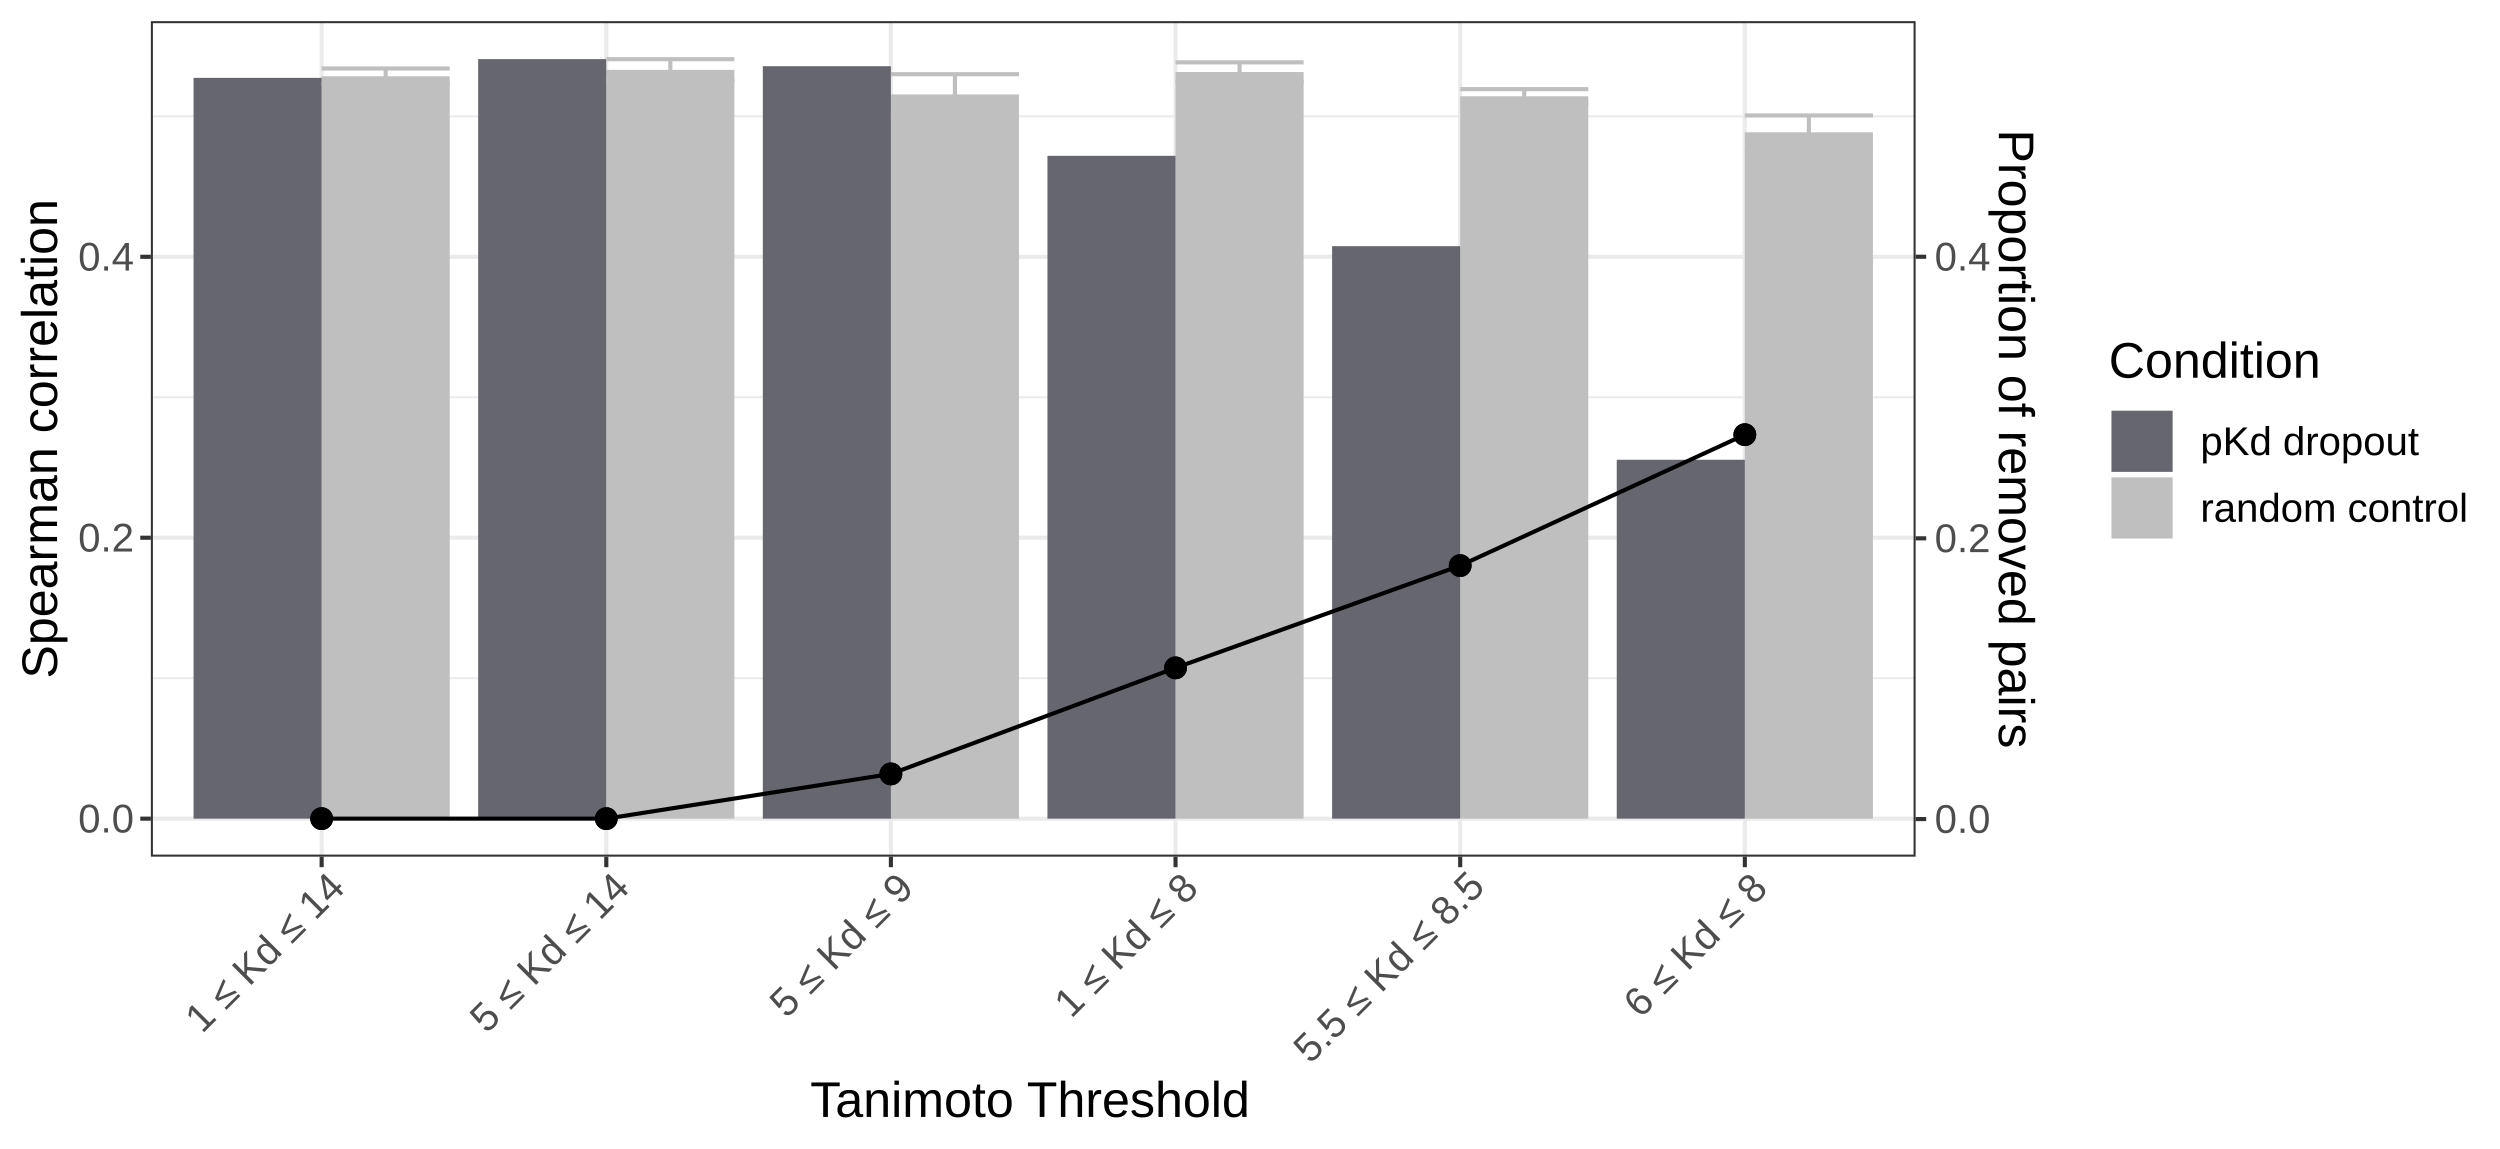
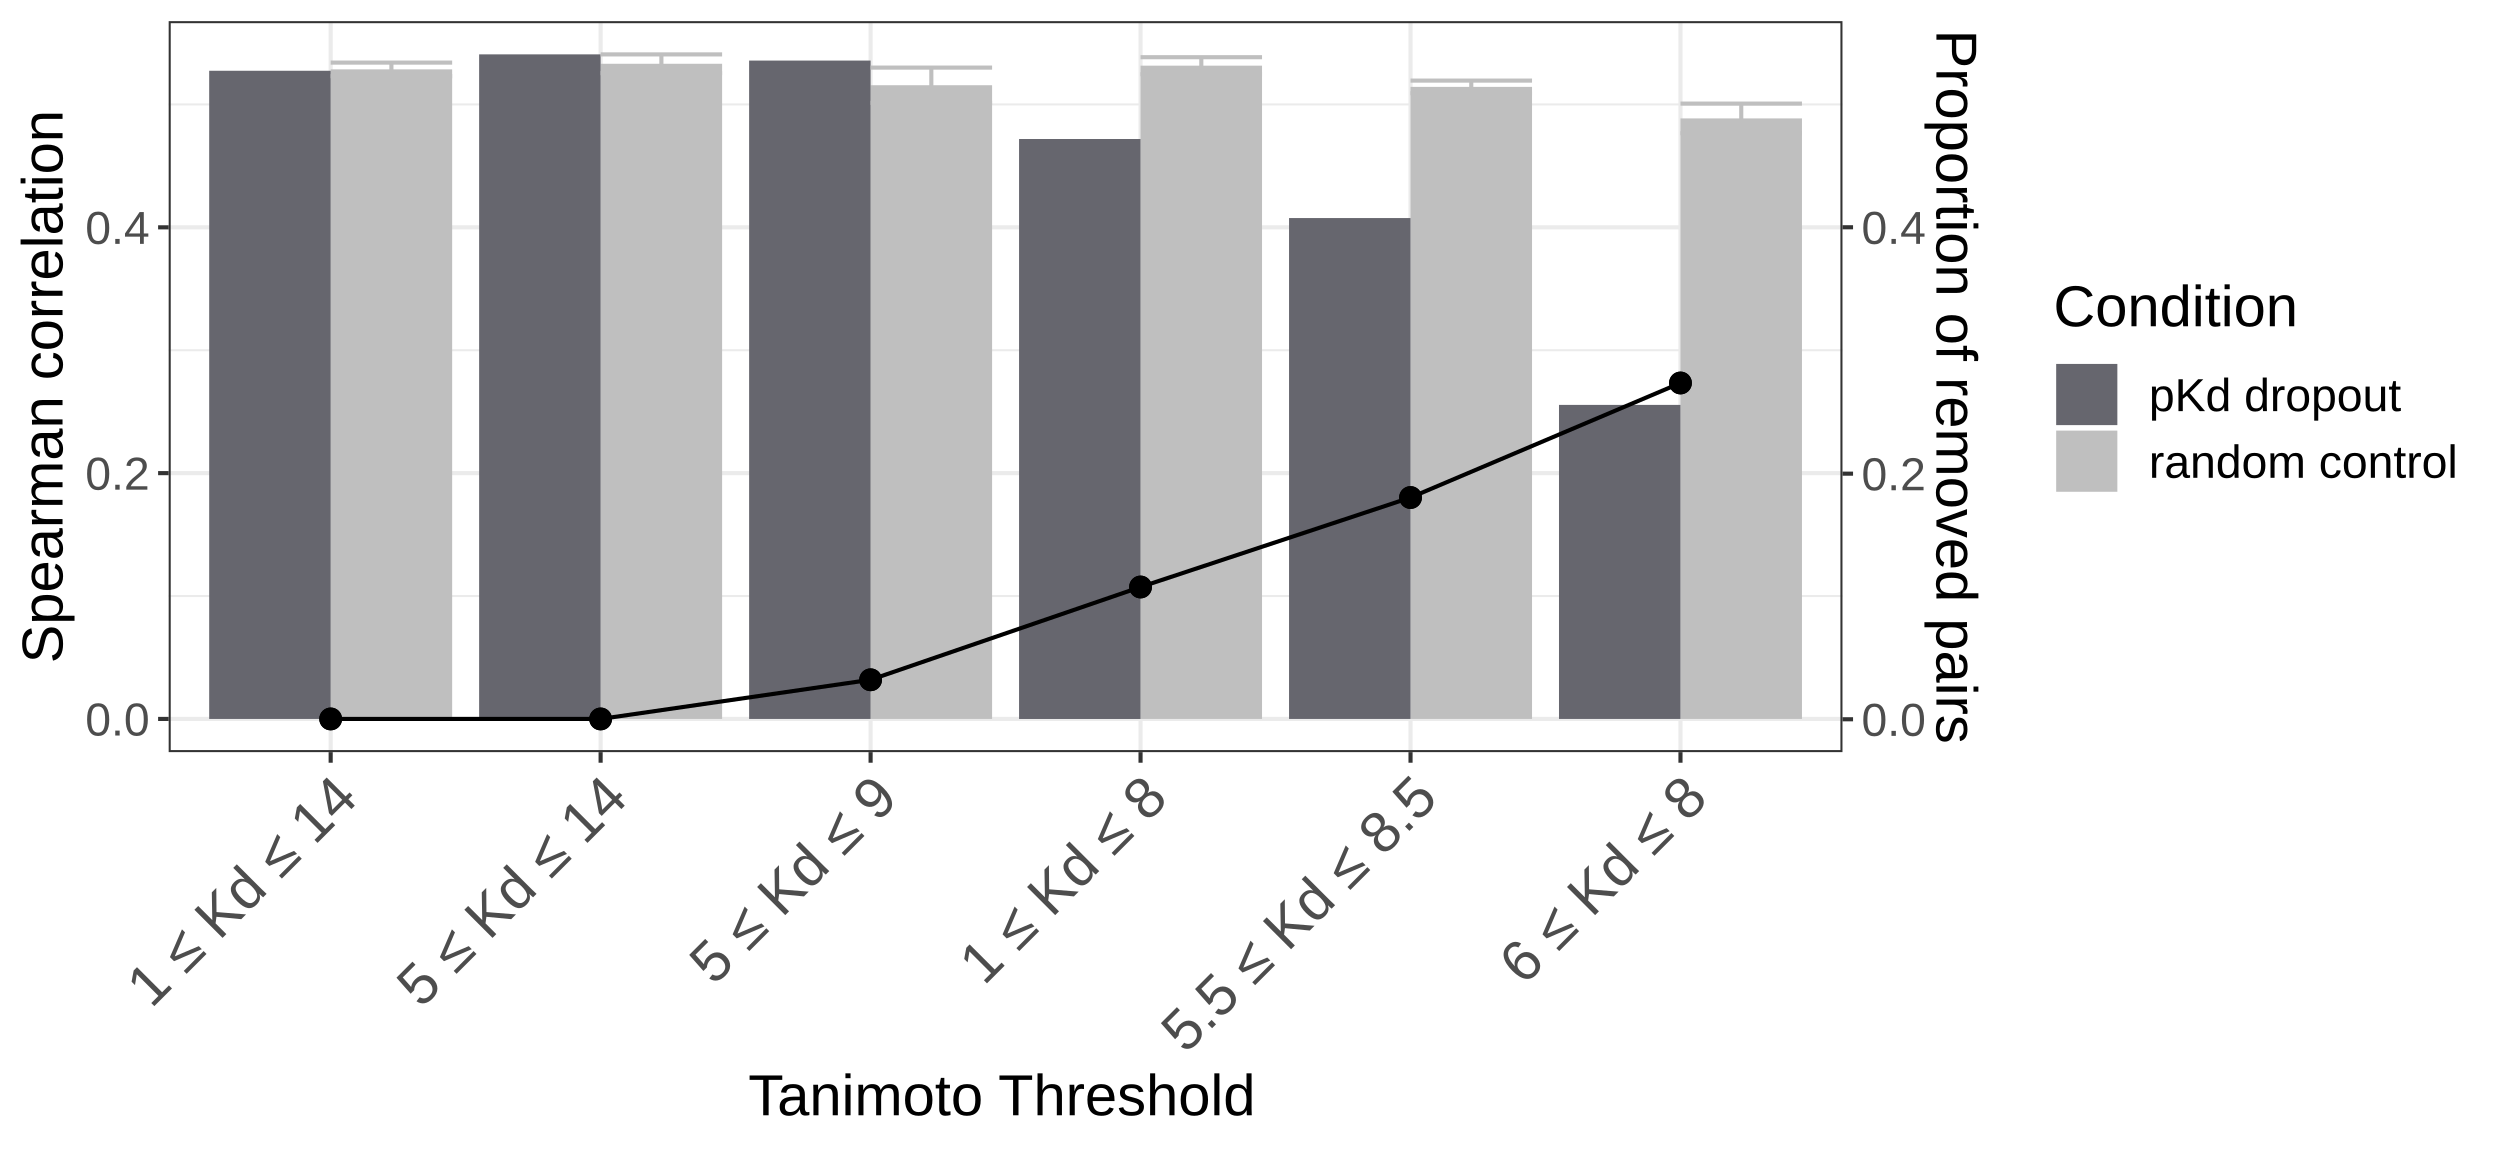
<svg xmlns="http://www.w3.org/2000/svg" viewBox="0 0 648.00 297.72">
  <defs>
    <style type="text/css">
    line, polyline, polygon, path, rect, circle {
      fill: none;
      stroke: #000000;
      stroke-linecap: round;
      stroke-linejoin: round;
      stroke-miterlimit: 10.00;
    }
  </style>
  </defs>
  <rect width="100%" height="100%" style="stroke: none; fill: #FFFFFF;" />
  <rect x="0.00" y="0.00" width="648.00" height="297.72" style="stroke-width: 1.07; stroke: #FFFFFF; fill: #FFFFFF;" />
  <defs>
-     <clipPath id="cpMzkuMTB8NDk2LjUzfDIyMi4wNHw1LjQ4">
-       <rect x="39.10" y="5.48" width="457.43" height="216.56" />
+     <clipPath id="cpNDMuNzJ8NDc3LjU3fDE5NC45Nnw1LjQ4">
+       <rect x="43.72" y="5.48" width="433.85" height="189.48" />
    </clipPath>
  </defs>
-   <rect x="39.10" y="5.48" width="457.43" height="216.56" style="stroke-width: 1.07; stroke: none; fill: #FFFFFF;" clip-path="url(#cpMzkuMTB8NDk2LjUzfDIyMi4wNHw1LjQ4)" />
-   <polyline points="39.10,175.79 496.53,175.79 " style="stroke-width: 0.53; stroke: #EBEBEB; stroke-linecap: butt;" clip-path="url(#cpMzkuMTB8NDk2LjUzfDIyMi4wNHw1LjQ4)" />
-   <polyline points="39.10,102.97 496.53,102.97 " style="stroke-width: 0.53; stroke: #EBEBEB; stroke-linecap: butt;" clip-path="url(#cpMzkuMTB8NDk2LjUzfDIyMi4wNHw1LjQ4)" />
-   <polyline points="39.10,30.15 496.53,30.15 " style="stroke-width: 0.53; stroke: #EBEBEB; stroke-linecap: butt;" clip-path="url(#cpMzkuMTB8NDk2LjUzfDIyMi4wNHw1LjQ4)" />
-   <polyline points="39.10,212.20 496.53,212.20 " style="stroke-width: 1.07; stroke: #EBEBEB; stroke-linecap: butt;" clip-path="url(#cpMzkuMTB8NDk2LjUzfDIyMi4wNHw1LjQ4)" />
-   <polyline points="39.10,139.38 496.53,139.38 " style="stroke-width: 1.07; stroke: #EBEBEB; stroke-linecap: butt;" clip-path="url(#cpMzkuMTB8NDk2LjUzfDIyMi4wNHw1LjQ4)" />
-   <polyline points="39.10,66.56 496.53,66.56 " style="stroke-width: 1.07; stroke: #EBEBEB; stroke-linecap: butt;" clip-path="url(#cpMzkuMTB8NDk2LjUzfDIyMi4wNHw1LjQ4)" />
-   <polyline points="83.37,222.04 83.37,5.48 " style="stroke-width: 1.07; stroke: #EBEBEB; stroke-linecap: butt;" clip-path="url(#cpMzkuMTB8NDk2LjUzfDIyMi4wNHw1LjQ4)" />
-   <polyline points="157.15,222.04 157.15,5.48 " style="stroke-width: 1.07; stroke: #EBEBEB; stroke-linecap: butt;" clip-path="url(#cpMzkuMTB8NDk2LjUzfDIyMi4wNHw1LjQ4)" />
-   <polyline points="230.92,222.04 230.92,5.48 " style="stroke-width: 1.07; stroke: #EBEBEB; stroke-linecap: butt;" clip-path="url(#cpMzkuMTB8NDk2LjUzfDIyMi4wNHw1LjQ4)" />
-   <polyline points="304.70,222.04 304.70,5.48 " style="stroke-width: 1.07; stroke: #EBEBEB; stroke-linecap: butt;" clip-path="url(#cpMzkuMTB8NDk2LjUzfDIyMi4wNHw1LjQ4)" />
-   <polyline points="378.48,222.04 378.48,5.48 " style="stroke-width: 1.07; stroke: #EBEBEB; stroke-linecap: butt;" clip-path="url(#cpMzkuMTB8NDk2LjUzfDIyMi4wNHw1LjQ4)" />
-   <polyline points="452.26,222.04 452.26,5.48 " style="stroke-width: 1.07; stroke: #EBEBEB; stroke-linecap: butt;" clip-path="url(#cpMzkuMTB8NDk2LjUzfDIyMi4wNHw1LjQ4)" />
-   <rect x="83.37" y="19.77" width="33.20" height="192.43" style="stroke-width: 1.07; stroke: none; stroke-linecap: square; stroke-linejoin: miter; fill: #BFBFBF;" clip-path="url(#cpMzkuMTB8NDk2LjUzfDIyMi4wNHw1LjQ4)" />
-   <rect x="50.17" y="20.18" width="33.20" height="192.02" style="stroke-width: 1.07; stroke: none; stroke-linecap: square; stroke-linejoin: miter; fill: #66666E;" clip-path="url(#cpMzkuMTB8NDk2LjUzfDIyMi4wNHw1LjQ4)" />
-   <rect x="157.15" y="18.11" width="33.20" height="194.09" style="stroke-width: 1.07; stroke: none; stroke-linecap: square; stroke-linejoin: miter; fill: #BFBFBF;" clip-path="url(#cpMzkuMTB8NDk2LjUzfDIyMi4wNHw1LjQ4)" />
-   <rect x="123.94" y="15.32" width="33.20" height="196.88" style="stroke-width: 1.07; stroke: none; stroke-linecap: square; stroke-linejoin: miter; fill: #66666E;" clip-path="url(#cpMzkuMTB8NDk2LjUzfDIyMi4wNHw1LjQ4)" />
-   <rect x="230.92" y="24.47" width="33.20" height="187.73" style="stroke-width: 1.07; stroke: none; stroke-linecap: square; stroke-linejoin: miter; fill: #BFBFBF;" clip-path="url(#cpMzkuMTB8NDk2LjUzfDIyMi4wNHw1LjQ4)" />
-   <rect x="197.72" y="17.16" width="33.20" height="195.04" style="stroke-width: 1.07; stroke: none; stroke-linecap: square; stroke-linejoin: miter; fill: #66666E;" clip-path="url(#cpMzkuMTB8NDk2LjUzfDIyMi4wNHw1LjQ4)" />
-   <rect x="304.70" y="18.67" width="33.20" height="193.52" style="stroke-width: 1.07; stroke: none; stroke-linecap: square; stroke-linejoin: miter; fill: #BFBFBF;" clip-path="url(#cpMzkuMTB8NDk2LjUzfDIyMi4wNHw1LjQ4)" />
-   <rect x="271.50" y="40.39" width="33.20" height="171.81" style="stroke-width: 1.07; stroke: none; stroke-linecap: square; stroke-linejoin: miter; fill: #66666E;" clip-path="url(#cpMzkuMTB8NDk2LjUzfDIyMi4wNHw1LjQ4)" />
-   <rect x="378.48" y="24.95" width="33.20" height="187.24" style="stroke-width: 1.07; stroke: none; stroke-linecap: square; stroke-linejoin: miter; fill: #BFBFBF;" clip-path="url(#cpMzkuMTB8NDk2LjUzfDIyMi4wNHw1LjQ4)" />
-   <rect x="345.28" y="63.81" width="33.20" height="148.39" style="stroke-width: 1.07; stroke: none; stroke-linecap: square; stroke-linejoin: miter; fill: #66666E;" clip-path="url(#cpMzkuMTB8NDk2LjUzfDIyMi4wNHw1LjQ4)" />
-   <rect x="452.26" y="34.29" width="33.20" height="177.90" style="stroke-width: 1.07; stroke: none; stroke-linecap: square; stroke-linejoin: miter; fill: #BFBFBF;" clip-path="url(#cpMzkuMTB8NDk2LjUzfDIyMi4wNHw1LjQ4)" />
-   <rect x="419.06" y="119.17" width="33.20" height="93.03" style="stroke-width: 1.07; stroke: none; stroke-linecap: square; stroke-linejoin: miter; fill: #66666E;" clip-path="url(#cpMzkuMTB8NDk2LjUzfDIyMi4wNHw1LjQ4)" />
-   <polyline points="83.37,17.75 116.57,17.75 " style="stroke-width: 1.07; stroke: #BFBFBF; stroke-linecap: butt;" clip-path="url(#cpMzkuMTB8NDk2LjUzfDIyMi4wNHw1LjQ4)" />
-   <polyline points="99.97,17.75 99.97,21.79 " style="stroke-width: 1.07; stroke: #BFBFBF; stroke-linecap: butt;" clip-path="url(#cpMzkuMTB8NDk2LjUzfDIyMi4wNHw1LjQ4)" />
-   <polyline points="83.37,21.79 116.57,21.79 " style="stroke-width: 1.07; stroke: #BFBFBF; stroke-linecap: butt;" clip-path="url(#cpMzkuMTB8NDk2LjUzfDIyMi4wNHw1LjQ4)" />
-   <polyline points="157.15,15.34 190.35,15.34 " style="stroke-width: 1.07; stroke: #BFBFBF; stroke-linecap: butt;" clip-path="url(#cpMzkuMTB8NDk2LjUzfDIyMi4wNHw1LjQ4)" />
-   <polyline points="173.75,15.34 173.75,20.89 " style="stroke-width: 1.07; stroke: #BFBFBF; stroke-linecap: butt;" clip-path="url(#cpMzkuMTB8NDk2LjUzfDIyMi4wNHw1LjQ4)" />
-   <polyline points="157.15,20.89 190.35,20.89 " style="stroke-width: 1.07; stroke: #BFBFBF; stroke-linecap: butt;" clip-path="url(#cpMzkuMTB8NDk2LjUzfDIyMi4wNHw1LjQ4)" />
-   <polyline points="230.92,19.24 264.12,19.24 " style="stroke-width: 1.07; stroke: #BFBFBF; stroke-linecap: butt;" clip-path="url(#cpMzkuMTB8NDk2LjUzfDIyMi4wNHw1LjQ4)" />
-   <polyline points="247.52,19.24 247.52,29.69 " style="stroke-width: 1.07; stroke: #BFBFBF; stroke-linecap: butt;" clip-path="url(#cpMzkuMTB8NDk2LjUzfDIyMi4wNHw1LjQ4)" />
-   <polyline points="230.92,29.69 264.12,29.69 " style="stroke-width: 1.07; stroke: #BFBFBF; stroke-linecap: butt;" clip-path="url(#cpMzkuMTB8NDk2LjUzfDIyMi4wNHw1LjQ4)" />
-   <polyline points="304.70,16.16 337.90,16.16 " style="stroke-width: 1.07; stroke: #BFBFBF; stroke-linecap: butt;" clip-path="url(#cpMzkuMTB8NDk2LjUzfDIyMi4wNHw1LjQ4)" />
-   <polyline points="321.30,16.16 321.30,21.19 " style="stroke-width: 1.07; stroke: #BFBFBF; stroke-linecap: butt;" clip-path="url(#cpMzkuMTB8NDk2LjUzfDIyMi4wNHw1LjQ4)" />
-   <polyline points="304.70,21.19 337.90,21.19 " style="stroke-width: 1.07; stroke: #BFBFBF; stroke-linecap: butt;" clip-path="url(#cpMzkuMTB8NDk2LjUzfDIyMi4wNHw1LjQ4)" />
-   <polyline points="378.48,23.10 411.68,23.10 " style="stroke-width: 1.07; stroke: #BFBFBF; stroke-linecap: butt;" clip-path="url(#cpMzkuMTB8NDk2LjUzfDIyMi4wNHw1LjQ4)" />
-   <polyline points="395.08,23.10 395.08,26.81 " style="stroke-width: 1.07; stroke: #BFBFBF; stroke-linecap: butt;" clip-path="url(#cpMzkuMTB8NDk2LjUzfDIyMi4wNHw1LjQ4)" />
-   <polyline points="378.48,26.81 411.68,26.81 " style="stroke-width: 1.07; stroke: #BFBFBF; stroke-linecap: butt;" clip-path="url(#cpMzkuMTB8NDk2LjUzfDIyMi4wNHw1LjQ4)" />
-   <polyline points="452.26,29.92 485.46,29.92 " style="stroke-width: 1.07; stroke: #BFBFBF; stroke-linecap: butt;" clip-path="url(#cpMzkuMTB8NDk2LjUzfDIyMi4wNHw1LjQ4)" />
-   <polyline points="468.86,29.92 468.86,38.67 " style="stroke-width: 1.07; stroke: #BFBFBF; stroke-linecap: butt;" clip-path="url(#cpMzkuMTB8NDk2LjUzfDIyMi4wNHw1LjQ4)" />
-   <polyline points="452.26,38.67 485.46,38.67 " style="stroke-width: 1.07; stroke: #BFBFBF; stroke-linecap: butt;" clip-path="url(#cpMzkuMTB8NDk2LjUzfDIyMi4wNHw1LjQ4)" />
-   <polyline points="83.37,212.19 83.37,212.19 157.15,212.19 157.15,212.19 230.92,200.60 230.92,200.60 304.70,173.11 304.70,173.11 378.48,146.61 378.48,146.61 452.26,112.67 452.26,112.67 " style="stroke-width: 1.07; stroke-linecap: butt;" clip-path="url(#cpMzkuMTB8NDk2LjUzfDIyMi4wNHw1LjQ4)" />
-   <circle cx="83.37" cy="212.19" r="1.95pt" style="stroke-width: 0.71; fill: #000000;" clip-path="url(#cpMzkuMTB8NDk2LjUzfDIyMi4wNHw1LjQ4)" />
-   <circle cx="83.37" cy="212.19" r="1.95pt" style="stroke-width: 0.71; fill: #000000;" clip-path="url(#cpMzkuMTB8NDk2LjUzfDIyMi4wNHw1LjQ4)" />
-   <circle cx="304.70" cy="173.11" r="1.95pt" style="stroke-width: 0.71; fill: #000000;" clip-path="url(#cpMzkuMTB8NDk2LjUzfDIyMi4wNHw1LjQ4)" />
-   <circle cx="304.70" cy="173.11" r="1.95pt" style="stroke-width: 0.71; fill: #000000;" clip-path="url(#cpMzkuMTB8NDk2LjUzfDIyMi4wNHw1LjQ4)" />
-   <circle cx="157.15" cy="212.19" r="1.95pt" style="stroke-width: 0.71; fill: #000000;" clip-path="url(#cpMzkuMTB8NDk2LjUzfDIyMi4wNHw1LjQ4)" />
-   <circle cx="157.15" cy="212.19" r="1.95pt" style="stroke-width: 0.71; fill: #000000;" clip-path="url(#cpMzkuMTB8NDk2LjUzfDIyMi4wNHw1LjQ4)" />
-   <circle cx="230.92" cy="200.60" r="1.95pt" style="stroke-width: 0.71; fill: #000000;" clip-path="url(#cpMzkuMTB8NDk2LjUzfDIyMi4wNHw1LjQ4)" />
-   <circle cx="230.92" cy="200.60" r="1.95pt" style="stroke-width: 0.71; fill: #000000;" clip-path="url(#cpMzkuMTB8NDk2LjUzfDIyMi4wNHw1LjQ4)" />
-   <circle cx="378.48" cy="146.61" r="1.95pt" style="stroke-width: 0.71; fill: #000000;" clip-path="url(#cpMzkuMTB8NDk2LjUzfDIyMi4wNHw1LjQ4)" />
-   <circle cx="378.48" cy="146.61" r="1.95pt" style="stroke-width: 0.71; fill: #000000;" clip-path="url(#cpMzkuMTB8NDk2LjUzfDIyMi4wNHw1LjQ4)" />
-   <circle cx="452.26" cy="112.67" r="1.95pt" style="stroke-width: 0.71; fill: #000000;" clip-path="url(#cpMzkuMTB8NDk2LjUzfDIyMi4wNHw1LjQ4)" />
-   <circle cx="452.26" cy="112.67" r="1.95pt" style="stroke-width: 0.71; fill: #000000;" clip-path="url(#cpMzkuMTB8NDk2LjUzfDIyMi4wNHw1LjQ4)" />
-   <rect x="39.10" y="5.48" width="457.43" height="216.56" style="stroke-width: 1.07; stroke: #333333;" clip-path="url(#cpMzkuMTB8NDk2LjUzfDIyMi4wNHw1LjQ4)" />
+   <rect x="43.72" y="5.48" width="433.85" height="189.48" style="stroke-width: 1.07; stroke: none; fill: #FFFFFF;" clip-path="url(#cpNDMuNzJ8NDc3LjU3fDE5NC45Nnw1LjQ4)" />
+   <polyline points="43.72,154.49 477.57,154.49 " style="stroke-width: 0.53; stroke: #EBEBEB; stroke-linecap: butt;" clip-path="url(#cpNDMuNzJ8NDc3LjU3fDE5NC45Nnw1LjQ4)" />
+   <polyline points="43.72,90.78 477.57,90.78 " style="stroke-width: 0.53; stroke: #EBEBEB; stroke-linecap: butt;" clip-path="url(#cpNDMuNzJ8NDc3LjU3fDE5NC45Nnw1LjQ4)" />
+   <polyline points="43.72,27.07 477.57,27.07 " style="stroke-width: 0.53; stroke: #EBEBEB; stroke-linecap: butt;" clip-path="url(#cpNDMuNzJ8NDc3LjU3fDE5NC45Nnw1LjQ4)" />
+   <polyline points="43.72,186.35 477.57,186.35 " style="stroke-width: 1.07; stroke: #EBEBEB; stroke-linecap: butt;" clip-path="url(#cpNDMuNzJ8NDc3LjU3fDE5NC45Nnw1LjQ4)" />
+   <polyline points="43.72,122.64 477.57,122.64 " style="stroke-width: 1.07; stroke: #EBEBEB; stroke-linecap: butt;" clip-path="url(#cpNDMuNzJ8NDc3LjU3fDE5NC45Nnw1LjQ4)" />
+   <polyline points="43.72,58.92 477.57,58.92 " style="stroke-width: 1.07; stroke: #EBEBEB; stroke-linecap: butt;" clip-path="url(#cpNDMuNzJ8NDc3LjU3fDE5NC45Nnw1LjQ4)" />
+   <polyline points="85.71,194.96 85.71,5.48 " style="stroke-width: 1.07; stroke: #EBEBEB; stroke-linecap: butt;" clip-path="url(#cpNDMuNzJ8NDc3LjU3fDE5NC45Nnw1LjQ4)" />
+   <polyline points="155.68,194.96 155.68,5.48 " style="stroke-width: 1.07; stroke: #EBEBEB; stroke-linecap: butt;" clip-path="url(#cpNDMuNzJ8NDc3LjU3fDE5NC45Nnw1LjQ4)" />
+   <polyline points="225.66,194.96 225.66,5.48 " style="stroke-width: 1.07; stroke: #EBEBEB; stroke-linecap: butt;" clip-path="url(#cpNDMuNzJ8NDc3LjU3fDE5NC45Nnw1LjQ4)" />
+   <polyline points="295.63,194.96 295.63,5.48 " style="stroke-width: 1.07; stroke: #EBEBEB; stroke-linecap: butt;" clip-path="url(#cpNDMuNzJ8NDc3LjU3fDE5NC45Nnw1LjQ4)" />
+   <polyline points="365.61,194.96 365.61,5.48 " style="stroke-width: 1.07; stroke: #EBEBEB; stroke-linecap: butt;" clip-path="url(#cpNDMuNzJ8NDc3LjU3fDE5NC45Nnw1LjQ4)" />
+   <polyline points="435.58,194.96 435.58,5.48 " style="stroke-width: 1.07; stroke: #EBEBEB; stroke-linecap: butt;" clip-path="url(#cpNDMuNzJ8NDc3LjU3fDE5NC45Nnw1LjQ4)" />
+   <rect x="85.71" y="17.98" width="31.49" height="168.37" style="stroke-width: 1.07; stroke: none; stroke-linecap: square; stroke-linejoin: miter; fill: #BFBFBF;" clip-path="url(#cpNDMuNzJ8NDc3LjU3fDE5NC45Nnw1LjQ4)" />
+   <rect x="54.22" y="18.34" width="31.49" height="168.01" style="stroke-width: 1.07; stroke: none; stroke-linecap: square; stroke-linejoin: miter; fill: #66666E;" clip-path="url(#cpNDMuNzJ8NDc3LjU3fDE5NC45Nnw1LjQ4)" />
+   <rect x="155.68" y="16.53" width="31.49" height="169.82" style="stroke-width: 1.07; stroke: none; stroke-linecap: square; stroke-linejoin: miter; fill: #BFBFBF;" clip-path="url(#cpNDMuNzJ8NDc3LjU3fDE5NC45Nnw1LjQ4)" />
+   <rect x="124.19" y="14.09" width="31.49" height="172.26" style="stroke-width: 1.07; stroke: none; stroke-linecap: square; stroke-linejoin: miter; fill: #66666E;" clip-path="url(#cpNDMuNzJ8NDc3LjU3fDE5NC45Nnw1LjQ4)" />
+   <rect x="225.66" y="22.09" width="31.49" height="164.26" style="stroke-width: 1.07; stroke: none; stroke-linecap: square; stroke-linejoin: miter; fill: #BFBFBF;" clip-path="url(#cpNDMuNzJ8NDc3LjU3fDE5NC45Nnw1LjQ4)" />
+   <rect x="194.17" y="15.70" width="31.49" height="170.65" style="stroke-width: 1.07; stroke: none; stroke-linecap: square; stroke-linejoin: miter; fill: #66666E;" clip-path="url(#cpNDMuNzJ8NDc3LjU3fDE5NC45Nnw1LjQ4)" />
+   <rect x="295.63" y="17.02" width="31.49" height="169.33" style="stroke-width: 1.07; stroke: none; stroke-linecap: square; stroke-linejoin: miter; fill: #BFBFBF;" clip-path="url(#cpNDMuNzJ8NDc3LjU3fDE5NC45Nnw1LjQ4)" />
+   <rect x="264.14" y="36.03" width="31.49" height="150.33" style="stroke-width: 1.07; stroke: none; stroke-linecap: square; stroke-linejoin: miter; fill: #66666E;" clip-path="url(#cpNDMuNzJ8NDc3LjU3fDE5NC45Nnw1LjQ4)" />
+   <rect x="365.61" y="22.52" width="31.49" height="163.83" style="stroke-width: 1.07; stroke: none; stroke-linecap: square; stroke-linejoin: miter; fill: #BFBFBF;" clip-path="url(#cpNDMuNzJ8NDc3LjU3fDE5NC45Nnw1LjQ4)" />
+   <rect x="334.12" y="56.52" width="31.49" height="129.83" style="stroke-width: 1.07; stroke: none; stroke-linecap: square; stroke-linejoin: miter; fill: #66666E;" clip-path="url(#cpNDMuNzJ8NDc3LjU3fDE5NC45Nnw1LjQ4)" />
+   <rect x="435.58" y="30.69" width="31.49" height="155.66" style="stroke-width: 1.07; stroke: none; stroke-linecap: square; stroke-linejoin: miter; fill: #BFBFBF;" clip-path="url(#cpNDMuNzJ8NDc3LjU3fDE5NC45Nnw1LjQ4)" />
+   <rect x="404.09" y="104.95" width="31.49" height="81.40" style="stroke-width: 1.07; stroke: none; stroke-linecap: square; stroke-linejoin: miter; fill: #66666E;" clip-path="url(#cpNDMuNzJ8NDc3LjU3fDE5NC45Nnw1LjQ4)" />
+   <polyline points="85.71,16.22 117.20,16.22 " style="stroke-width: 1.07; stroke: #BFBFBF; stroke-linecap: butt;" clip-path="url(#cpNDMuNzJ8NDc3LjU3fDE5NC45Nnw1LjQ4)" />
+   <polyline points="101.45,16.22 101.45,19.75 " style="stroke-width: 1.07; stroke: #BFBFBF; stroke-linecap: butt;" clip-path="url(#cpNDMuNzJ8NDc3LjU3fDE5NC45Nnw1LjQ4)" />
+   <polyline points="85.71,19.75 117.20,19.75 " style="stroke-width: 1.07; stroke: #BFBFBF; stroke-linecap: butt;" clip-path="url(#cpNDMuNzJ8NDc3LjU3fDE5NC45Nnw1LjQ4)" />
+   <polyline points="155.68,14.10 187.17,14.10 " style="stroke-width: 1.07; stroke: #BFBFBF; stroke-linecap: butt;" clip-path="url(#cpNDMuNzJ8NDc3LjU3fDE5NC45Nnw1LjQ4)" />
+   <polyline points="171.43,14.10 171.43,18.96 " style="stroke-width: 1.07; stroke: #BFBFBF; stroke-linecap: butt;" clip-path="url(#cpNDMuNzJ8NDc3LjU3fDE5NC45Nnw1LjQ4)" />
+   <polyline points="155.68,18.96 187.17,18.96 " style="stroke-width: 1.07; stroke: #BFBFBF; stroke-linecap: butt;" clip-path="url(#cpNDMuNzJ8NDc3LjU3fDE5NC45Nnw1LjQ4)" />
+   <polyline points="225.66,17.52 257.15,17.52 " style="stroke-width: 1.07; stroke: #BFBFBF; stroke-linecap: butt;" clip-path="url(#cpNDMuNzJ8NDc3LjU3fDE5NC45Nnw1LjQ4)" />
+   <polyline points="241.40,17.52 241.40,26.67 " style="stroke-width: 1.07; stroke: #BFBFBF; stroke-linecap: butt;" clip-path="url(#cpNDMuNzJ8NDc3LjU3fDE5NC45Nnw1LjQ4)" />
+   <polyline points="225.66,26.67 257.15,26.67 " style="stroke-width: 1.07; stroke: #BFBFBF; stroke-linecap: butt;" clip-path="url(#cpNDMuNzJ8NDc3LjU3fDE5NC45Nnw1LjQ4)" />
+   <polyline points="295.63,14.82 327.12,14.82 " style="stroke-width: 1.07; stroke: #BFBFBF; stroke-linecap: butt;" clip-path="url(#cpNDMuNzJ8NDc3LjU3fDE5NC45Nnw1LjQ4)" />
+   <polyline points="311.38,14.82 311.38,19.23 " style="stroke-width: 1.07; stroke: #BFBFBF; stroke-linecap: butt;" clip-path="url(#cpNDMuNzJ8NDc3LjU3fDE5NC45Nnw1LjQ4)" />
+   <polyline points="295.63,19.23 327.12,19.23 " style="stroke-width: 1.07; stroke: #BFBFBF; stroke-linecap: butt;" clip-path="url(#cpNDMuNzJ8NDc3LjU3fDE5NC45Nnw1LjQ4)" />
+   <polyline points="365.61,20.89 397.10,20.89 " style="stroke-width: 1.07; stroke: #BFBFBF; stroke-linecap: butt;" clip-path="url(#cpNDMuNzJ8NDc3LjU3fDE5NC45Nnw1LjQ4)" />
+   <polyline points="381.35,20.89 381.35,24.15 " style="stroke-width: 1.07; stroke: #BFBFBF; stroke-linecap: butt;" clip-path="url(#cpNDMuNzJ8NDc3LjU3fDE5NC45Nnw1LjQ4)" />
+   <polyline points="365.61,24.15 397.10,24.15 " style="stroke-width: 1.07; stroke: #BFBFBF; stroke-linecap: butt;" clip-path="url(#cpNDMuNzJ8NDc3LjU3fDE5NC45Nnw1LjQ4)" />
+   <polyline points="435.58,26.86 467.07,26.86 " style="stroke-width: 1.07; stroke: #BFBFBF; stroke-linecap: butt;" clip-path="url(#cpNDMuNzJ8NDc3LjU3fDE5NC45Nnw1LjQ4)" />
+   <polyline points="451.33,26.86 451.33,34.52 " style="stroke-width: 1.07; stroke: #BFBFBF; stroke-linecap: butt;" clip-path="url(#cpNDMuNzJ8NDc3LjU3fDE5NC45Nnw1LjQ4)" />
+   <polyline points="435.58,34.52 467.07,34.52 " style="stroke-width: 1.07; stroke: #BFBFBF; stroke-linecap: butt;" clip-path="url(#cpNDMuNzJ8NDc3LjU3fDE5NC45Nnw1LjQ4)" />
+   <polyline points="85.71,186.35 85.71,186.35 155.68,186.35 155.68,186.35 225.66,176.20 225.66,176.20 295.63,152.15 295.63,152.15 365.61,128.96 365.61,128.96 435.58,99.27 435.58,99.27 " style="stroke-width: 1.07; stroke-linecap: butt;" clip-path="url(#cpNDMuNzJ8NDc3LjU3fDE5NC45Nnw1LjQ4)" />
+   <circle cx="85.71" cy="186.35" r="1.95pt" style="stroke-width: 0.71; fill: #000000;" clip-path="url(#cpNDMuNzJ8NDc3LjU3fDE5NC45Nnw1LjQ4)" />
+   <circle cx="85.71" cy="186.35" r="1.95pt" style="stroke-width: 0.71; fill: #000000;" clip-path="url(#cpNDMuNzJ8NDc3LjU3fDE5NC45Nnw1LjQ4)" />
+   <circle cx="295.63" cy="152.15" r="1.95pt" style="stroke-width: 0.71; fill: #000000;" clip-path="url(#cpNDMuNzJ8NDc3LjU3fDE5NC45Nnw1LjQ4)" />
+   <circle cx="295.63" cy="152.15" r="1.95pt" style="stroke-width: 0.71; fill: #000000;" clip-path="url(#cpNDMuNzJ8NDc3LjU3fDE5NC45Nnw1LjQ4)" />
+   <circle cx="155.68" cy="186.35" r="1.95pt" style="stroke-width: 0.71; fill: #000000;" clip-path="url(#cpNDMuNzJ8NDc3LjU3fDE5NC45Nnw1LjQ4)" />
+   <circle cx="155.68" cy="186.35" r="1.95pt" style="stroke-width: 0.71; fill: #000000;" clip-path="url(#cpNDMuNzJ8NDc3LjU3fDE5NC45Nnw1LjQ4)" />
+   <circle cx="225.66" cy="176.20" r="1.95pt" style="stroke-width: 0.71; fill: #000000;" clip-path="url(#cpNDMuNzJ8NDc3LjU3fDE5NC45Nnw1LjQ4)" />
+   <circle cx="225.66" cy="176.20" r="1.95pt" style="stroke-width: 0.71; fill: #000000;" clip-path="url(#cpNDMuNzJ8NDc3LjU3fDE5NC45Nnw1LjQ4)" />
+   <circle cx="365.61" cy="128.96" r="1.95pt" style="stroke-width: 0.71; fill: #000000;" clip-path="url(#cpNDMuNzJ8NDc3LjU3fDE5NC45Nnw1LjQ4)" />
+   <circle cx="365.61" cy="128.96" r="1.95pt" style="stroke-width: 0.71; fill: #000000;" clip-path="url(#cpNDMuNzJ8NDc3LjU3fDE5NC45Nnw1LjQ4)" />
+   <circle cx="435.58" cy="99.27" r="1.95pt" style="stroke-width: 0.71; fill: #000000;" clip-path="url(#cpNDMuNzJ8NDc3LjU3fDE5NC45Nnw1LjQ4)" />
+   <circle cx="435.58" cy="99.27" r="1.95pt" style="stroke-width: 0.71; fill: #000000;" clip-path="url(#cpNDMuNzJ8NDc3LjU3fDE5NC45Nnw1LjQ4)" />
+   <rect x="43.72" y="5.48" width="433.85" height="189.48" style="stroke-width: 1.07; stroke: #333333;" clip-path="url(#cpNDMuNzJ8NDc3LjU3fDE5NC45Nnw1LjQ4)" />
  <defs>
    <clipPath id="cpMC4wMHw2NDguMDB8Mjk3LjcyfDAuMDA=">
      <rect x="0.00" y="0.00" width="648.00" height="297.72" />
    </clipPath>
  </defs>
  <g clip-path="url(#cpMC4wMHw2NDguMDB8Mjk3LjcyfDAuMDA=)">
-     <text x="20.27" y="215.78" style="font-size: 10.40px; fill: #4D4D4D; font-family: Arial;" textLength="13.90px" lengthAdjust="spacingAndGlyphs">0.0</text>
+     <text x="22.11" y="190.65" style="font-size: 12.00px; fill: #4D4D4D; font-family: Arial;" textLength="16.68px" lengthAdjust="spacingAndGlyphs">0.0</text>
  </g>
  <g clip-path="url(#cpMC4wMHw2NDguMDB8Mjk3LjcyfDAuMDA=)">
-     <text x="20.27" y="142.96" style="font-size: 10.40px; fill: #4D4D4D; font-family: Arial;" textLength="13.90px" lengthAdjust="spacingAndGlyphs">0.2</text>
+     <text x="22.11" y="126.93" style="font-size: 12.00px; fill: #4D4D4D; font-family: Arial;" textLength="16.68px" lengthAdjust="spacingAndGlyphs">0.2</text>
  </g>
  <g clip-path="url(#cpMC4wMHw2NDguMDB8Mjk3LjcyfDAuMDA=)">
-     <text x="20.27" y="70.14" style="font-size: 10.40px; fill: #4D4D4D; font-family: Arial;" textLength="13.90px" lengthAdjust="spacingAndGlyphs">0.4</text>
+     <text x="22.11" y="63.22" style="font-size: 12.00px; fill: #4D4D4D; font-family: Arial;" textLength="16.68px" lengthAdjust="spacingAndGlyphs">0.4</text>
  </g>
-   <polyline points="36.36,212.20 39.10,212.20 " style="stroke-width: 1.07; stroke: #333333; stroke-linecap: butt;" clip-path="url(#cpMC4wMHw2NDguMDB8Mjk3LjcyfDAuMDA=)" />
-   <polyline points="36.36,139.38 39.10,139.38 " style="stroke-width: 1.07; stroke: #333333; stroke-linecap: butt;" clip-path="url(#cpMC4wMHw2NDguMDB8Mjk3LjcyfDAuMDA=)" />
-   <polyline points="36.36,66.56 39.10,66.56 " style="stroke-width: 1.07; stroke: #333333; stroke-linecap: butt;" clip-path="url(#cpMC4wMHw2NDguMDB8Mjk3LjcyfDAuMDA=)" />
-   <polyline points="496.53,212.30 499.27,212.30 " style="stroke-width: 1.07; stroke: #333333; stroke-linecap: butt;" clip-path="url(#cpMC4wMHw2NDguMDB8Mjk3LjcyfDAuMDA=)" />
-   <polyline points="496.53,139.53 499.27,139.53 " style="stroke-width: 1.07; stroke: #333333; stroke-linecap: butt;" clip-path="url(#cpMC4wMHw2NDguMDB8Mjk3LjcyfDAuMDA=)" />
-   <polyline points="496.53,66.55 499.27,66.55 " style="stroke-width: 1.07; stroke: #333333; stroke-linecap: butt;" clip-path="url(#cpMC4wMHw2NDguMDB8Mjk3LjcyfDAuMDA=)" />
+   <polyline points="40.98,186.35 43.72,186.35 " style="stroke-width: 1.07; stroke: #333333; stroke-linecap: butt;" clip-path="url(#cpMC4wMHw2NDguMDB8Mjk3LjcyfDAuMDA=)" />
+   <polyline points="40.98,122.64 43.72,122.64 " style="stroke-width: 1.07; stroke: #333333; stroke-linecap: butt;" clip-path="url(#cpMC4wMHw2NDguMDB8Mjk3LjcyfDAuMDA=)" />
+   <polyline points="40.98,58.92 43.72,58.92 " style="stroke-width: 1.07; stroke: #333333; stroke-linecap: butt;" clip-path="url(#cpMC4wMHw2NDguMDB8Mjk3LjcyfDAuMDA=)" />
+   <polyline points="477.57,186.44 480.31,186.44 " style="stroke-width: 1.07; stroke: #333333; stroke-linecap: butt;" clip-path="url(#cpMC4wMHw2NDguMDB8Mjk3LjcyfDAuMDA=)" />
+   <polyline points="477.57,122.77 480.31,122.77 " style="stroke-width: 1.07; stroke: #333333; stroke-linecap: butt;" clip-path="url(#cpMC4wMHw2NDguMDB8Mjk3LjcyfDAuMDA=)" />
+   <polyline points="477.57,58.91 480.31,58.91 " style="stroke-width: 1.07; stroke: #333333; stroke-linecap: butt;" clip-path="url(#cpMC4wMHw2NDguMDB8Mjk3LjcyfDAuMDA=)" />
  <g clip-path="url(#cpMC4wMHw2NDguMDB8Mjk3LjcyfDAuMDA=)">
-     <text x="501.46" y="215.88" style="font-size: 10.40px; fill: #4D4D4D; font-family: Arial;" textLength="13.90px" lengthAdjust="spacingAndGlyphs">0.0</text>
+     <text x="482.50" y="190.73" style="font-size: 12.00px; fill: #4D4D4D; font-family: Arial;" textLength="16.68px" lengthAdjust="spacingAndGlyphs">0.0</text>
  </g>
  <g clip-path="url(#cpMC4wMHw2NDguMDB8Mjk3LjcyfDAuMDA=)">
-     <text x="501.46" y="143.11" style="font-size: 10.40px; fill: #4D4D4D; font-family: Arial;" textLength="13.90px" lengthAdjust="spacingAndGlyphs">0.2</text>
+     <text x="482.50" y="127.07" style="font-size: 12.00px; fill: #4D4D4D; font-family: Arial;" textLength="16.68px" lengthAdjust="spacingAndGlyphs">0.2</text>
  </g>
  <g clip-path="url(#cpMC4wMHw2NDguMDB8Mjk3LjcyfDAuMDA=)">
-     <text x="501.46" y="70.13" style="font-size: 10.40px; fill: #4D4D4D; font-family: Arial;" textLength="13.90px" lengthAdjust="spacingAndGlyphs">0.4</text>
+     <text x="482.50" y="63.21" style="font-size: 12.00px; fill: #4D4D4D; font-family: Arial;" textLength="16.68px" lengthAdjust="spacingAndGlyphs">0.4</text>
  </g>
-   <polyline points="83.37,224.78 83.37,222.04 " style="stroke-width: 1.07; stroke: #333333; stroke-linecap: butt;" clip-path="url(#cpMC4wMHw2NDguMDB8Mjk3LjcyfDAuMDA=)" />
-   <polyline points="157.15,224.78 157.15,222.04 " style="stroke-width: 1.07; stroke: #333333; stroke-linecap: butt;" clip-path="url(#cpMC4wMHw2NDguMDB8Mjk3LjcyfDAuMDA=)" />
-   <polyline points="230.92,224.78 230.92,222.04 " style="stroke-width: 1.07; stroke: #333333; stroke-linecap: butt;" clip-path="url(#cpMC4wMHw2NDguMDB8Mjk3LjcyfDAuMDA=)" />
-   <polyline points="304.70,224.78 304.70,222.04 " style="stroke-width: 1.07; stroke: #333333; stroke-linecap: butt;" clip-path="url(#cpMC4wMHw2NDguMDB8Mjk3LjcyfDAuMDA=)" />
-   <polyline points="378.48,224.78 378.48,222.04 " style="stroke-width: 1.07; stroke: #333333; stroke-linecap: butt;" clip-path="url(#cpMC4wMHw2NDguMDB8Mjk3LjcyfDAuMDA=)" />
-   <polyline points="452.26,224.78 452.26,222.04 " style="stroke-width: 1.07; stroke: #333333; stroke-linecap: butt;" clip-path="url(#cpMC4wMHw2NDguMDB8Mjk3LjcyfDAuMDA=)" />
+   <polyline points="85.71,197.70 85.71,194.96 " style="stroke-width: 1.07; stroke: #333333; stroke-linecap: butt;" clip-path="url(#cpMC4wMHw2NDguMDB8Mjk3LjcyfDAuMDA=)" />
+   <polyline points="155.68,197.70 155.68,194.96 " style="stroke-width: 1.07; stroke: #333333; stroke-linecap: butt;" clip-path="url(#cpMC4wMHw2NDguMDB8Mjk3LjcyfDAuMDA=)" />
+   <polyline points="225.66,197.70 225.66,194.96 " style="stroke-width: 1.07; stroke: #333333; stroke-linecap: butt;" clip-path="url(#cpMC4wMHw2NDguMDB8Mjk3LjcyfDAuMDA=)" />
+   <polyline points="295.63,197.70 295.63,194.96 " style="stroke-width: 1.07; stroke: #333333; stroke-linecap: butt;" clip-path="url(#cpMC4wMHw2NDguMDB8Mjk3LjcyfDAuMDA=)" />
+   <polyline points="365.61,197.70 365.61,194.96 " style="stroke-width: 1.07; stroke: #333333; stroke-linecap: butt;" clip-path="url(#cpMC4wMHw2NDguMDB8Mjk3LjcyfDAuMDA=)" />
+   <polyline points="435.58,197.70 435.58,194.96 " style="stroke-width: 1.07; stroke: #333333; stroke-linecap: butt;" clip-path="url(#cpMC4wMHw2NDguMDB8Mjk3LjcyfDAuMDA=)" />
  <g clip-path="url(#cpMC4wMHw2NDguMDB8Mjk3LjcyfDAuMDA=)">
-     <text transform="translate(52.36,268.10) rotate(-45)" style="font-size: 10.40px; fill: #4D4D4D; font-family: Arial;" textLength="51.01px" lengthAdjust="spacingAndGlyphs">1 ≤ Kd ≤ 14</text>
+     <text transform="translate(39.20,261.59) rotate(-45)" style="font-size: 15.00px; fill: #4D4D4D; font-family: Arial;" textLength="76.51px" lengthAdjust="spacingAndGlyphs">1 ≤ Kd ≤ 14</text>
  </g>
  <g clip-path="url(#cpMC4wMHw2NDguMDB8Mjk3LjcyfDAuMDA=)">
-     <text transform="translate(126.14,268.10) rotate(-45)" style="font-size: 10.40px; fill: #4D4D4D; font-family: Arial;" textLength="51.01px" lengthAdjust="spacingAndGlyphs">5 ≤ Kd ≤ 14</text>
+     <text transform="translate(109.17,261.59) rotate(-45)" style="font-size: 15.00px; fill: #4D4D4D; font-family: Arial;" textLength="76.51px" lengthAdjust="spacingAndGlyphs">5 ≤ Kd ≤ 14</text>
  </g>
  <g clip-path="url(#cpMC4wMHw2NDguMDB8Mjk3LjcyfDAuMDA=)">
-     <text transform="translate(203.85,264.17) rotate(-45)" style="font-size: 10.40px; fill: #4D4D4D; font-family: Arial;" textLength="45.44px" lengthAdjust="spacingAndGlyphs">5 ≤ Kd ≤ 9</text>
+     <text transform="translate(185.05,255.69) rotate(-45)" style="font-size: 15.00px; fill: #4D4D4D; font-family: Arial;" textLength="68.17px" lengthAdjust="spacingAndGlyphs">5 ≤ Kd ≤ 9</text>
  </g>
  <g clip-path="url(#cpMC4wMHw2NDguMDB8Mjk3LjcyfDAuMDA=)">
-     <text transform="translate(277.63,264.17) rotate(-45)" style="font-size: 10.40px; fill: #4D4D4D; font-family: Arial;" textLength="45.44px" lengthAdjust="spacingAndGlyphs">1 ≤ Kd ≤ 8</text>
+     <text transform="translate(255.02,255.69) rotate(-45)" style="font-size: 15.00px; fill: #4D4D4D; font-family: Arial;" textLength="68.17px" lengthAdjust="spacingAndGlyphs">1 ≤ Kd ≤ 8</text>
  </g>
  <g clip-path="url(#cpMC4wMHw2NDguMDB8Mjk3LjcyfDAuMDA=)">
-     <text transform="translate(339.61,275.96) rotate(-45)" style="font-size: 10.40px; fill: #4D4D4D; font-family: Arial;" textLength="62.12px" lengthAdjust="spacingAndGlyphs">5.5 ≤ Kd ≤ 8.5</text>
+     <text transform="translate(307.31,273.38) rotate(-45)" style="font-size: 15.00px; fill: #4D4D4D; font-family: Arial;" textLength="93.19px" lengthAdjust="spacingAndGlyphs">5.5 ≤ Kd ≤ 8.5</text>
  </g>
  <g clip-path="url(#cpMC4wMHw2NDguMDB8Mjk3LjcyfDAuMDA=)">
-     <text transform="translate(425.19,264.17) rotate(-45)" style="font-size: 10.40px; fill: #4D4D4D; font-family: Arial;" textLength="45.44px" lengthAdjust="spacingAndGlyphs">6 ≤ Kd ≤ 8</text>
+     <text transform="translate(394.97,255.69) rotate(-45)" style="font-size: 15.00px; fill: #4D4D4D; font-family: Arial;" textLength="68.17px" lengthAdjust="spacingAndGlyphs">6 ≤ Kd ≤ 8</text>
  </g>
  <g clip-path="url(#cpMC4wMHw2NDguMDB8Mjk3LjcyfDAuMDA=)">
-     <text x="210.01" y="289.51" style="font-size: 13.00px; font-family: Arial;" textLength="115.61px" lengthAdjust="spacingAndGlyphs">Tanimoto Threshold</text>
+     <text x="193.95" y="289.08" style="font-size: 15.00px; font-family: Arial;" textLength="133.40px" lengthAdjust="spacingAndGlyphs">Tanimoto Threshold</text>
  </g>
  <g clip-path="url(#cpMC4wMHw2NDguMDB8Mjk3LjcyfDAuMDA=)">
-     <text transform="translate(14.79,175.90) rotate(-90)" style="font-size: 13.00px; font-family: Arial;" textLength="124.29px" lengthAdjust="spacingAndGlyphs">Spearman correlation</text>
+     <text transform="translate(16.21,171.93) rotate(-90)" style="font-size: 15.00px; font-family: Arial;" textLength="143.41px" lengthAdjust="spacingAndGlyphs">Spearman correlation</text>
  </g>
  <g clip-path="url(#cpMC4wMHw2NDguMDB8Mjk3LjcyfDAuMDA=)">
-     <text transform="translate(518.10,33.56) rotate(90)" style="font-size: 13.00px; font-family: Arial;" textLength="160.41px" lengthAdjust="spacingAndGlyphs">Proportion of removed pairs</text>
+     <text transform="translate(501.92,7.68) rotate(90)" style="font-size: 15.00px; font-family: Arial;" textLength="185.09px" lengthAdjust="spacingAndGlyphs">Proportion of removed pairs</text>
  </g>
-   <rect x="541.11" y="81.74" width="101.41" height="64.04" style="stroke-width: 1.07; stroke: none; fill: #FFFFFF;" clip-path="url(#cpMC4wMHw2NDguMDB8Mjk3LjcyfDAuMDA=)" />
+   <rect x="526.77" y="66.78" width="115.75" height="66.88" style="stroke-width: 1.07; stroke: none; fill: #FFFFFF;" clip-path="url(#cpMC4wMHw2NDguMDB8Mjk3LjcyfDAuMDA=)" />
  <g clip-path="url(#cpMC4wMHw2NDguMDB8Mjk3LjcyfDAuMDA=)">
-     <text x="546.59" y="97.90" style="font-size: 13.00px; font-family: Arial;" textLength="54.93px" lengthAdjust="spacingAndGlyphs">Condition</text>
+     <text x="532.25" y="84.57" style="font-size: 15.00px; font-family: Arial;" textLength="63.38px" lengthAdjust="spacingAndGlyphs">Condition</text>
  </g>
-   <rect x="546.59" y="105.74" width="17.28" height="17.28" style="stroke-width: 1.07; stroke: none; fill: #FFFFFF;" clip-path="url(#cpMC4wMHw2NDguMDB8Mjk3LjcyfDAuMDA=)" />
-   <rect x="547.29" y="106.45" width="15.86" height="15.86" style="stroke-width: 1.07; stroke: none; stroke-linecap: square; stroke-linejoin: miter; fill: #66666E;" clip-path="url(#cpMC4wMHw2NDguMDB8Mjk3LjcyfDAuMDA=)" />
-   <line x1="548.31" y1="114.38" x2="562.14" y2="114.38" style="stroke-width: 1.07; stroke: #66666E; stroke-linecap: butt;" clip-path="url(#cpMC4wMHw2NDguMDB8Mjk3LjcyfDAuMDA=)" />
-   <rect x="546.59" y="123.02" width="17.28" height="17.28" style="stroke-width: 1.07; stroke: none; fill: #FFFFFF;" clip-path="url(#cpMC4wMHw2NDguMDB8Mjk3LjcyfDAuMDA=)" />
-   <rect x="547.29" y="123.73" width="15.86" height="15.86" style="stroke-width: 1.07; stroke: none; stroke-linecap: square; stroke-linejoin: miter; fill: #BFBFBF;" clip-path="url(#cpMC4wMHw2NDguMDB8Mjk3LjcyfDAuMDA=)" />
-   <line x1="548.31" y1="131.66" x2="562.14" y2="131.66" style="stroke-width: 1.07; stroke: #BFBFBF; stroke-linecap: butt;" clip-path="url(#cpMC4wMHw2NDguMDB8Mjk3LjcyfDAuMDA=)" />
+   <rect x="532.25" y="93.62" width="17.28" height="17.28" style="stroke-width: 1.07; stroke: none; fill: #FFFFFF;" clip-path="url(#cpMC4wMHw2NDguMDB8Mjk3LjcyfDAuMDA=)" />
+   <rect x="532.96" y="94.33" width="15.86" height="15.86" style="stroke-width: 1.07; stroke: none; stroke-linecap: square; stroke-linejoin: miter; fill: #66666E;" clip-path="url(#cpMC4wMHw2NDguMDB8Mjk3LjcyfDAuMDA=)" />
+   <line x1="533.98" y1="102.26" x2="547.80" y2="102.26" style="stroke-width: 1.07; stroke: #66666E; stroke-linecap: butt;" clip-path="url(#cpMC4wMHw2NDguMDB8Mjk3LjcyfDAuMDA=)" />
+   <rect x="532.25" y="110.90" width="17.28" height="17.28" style="stroke-width: 1.07; stroke: none; fill: #FFFFFF;" clip-path="url(#cpMC4wMHw2NDguMDB8Mjk3LjcyfDAuMDA=)" />
+   <rect x="532.96" y="111.61" width="15.86" height="15.86" style="stroke-width: 1.07; stroke: none; stroke-linecap: square; stroke-linejoin: miter; fill: #BFBFBF;" clip-path="url(#cpMC4wMHw2NDguMDB8Mjk3LjcyfDAuMDA=)" />
+   <line x1="533.98" y1="119.54" x2="547.80" y2="119.54" style="stroke-width: 1.07; stroke: #BFBFBF; stroke-linecap: butt;" clip-path="url(#cpMC4wMHw2NDguMDB8Mjk3LjcyfDAuMDA=)" />
  <g clip-path="url(#cpMC4wMHw2NDguMDB8Mjk3LjcyfDAuMDA=)">
-     <text x="570.34" y="117.96" style="font-size: 10.40px; font-family: Arial;" textLength="54.49px" lengthAdjust="spacingAndGlyphs">pKd dropout</text>
+     <text x="557.00" y="106.56" style="font-size: 12.00px; font-family: Arial;" textLength="65.38px" lengthAdjust="spacingAndGlyphs">pKd dropout</text>
  </g>
  <g clip-path="url(#cpMC4wMHw2NDguMDB8Mjk3LjcyfDAuMDA=)">
-     <text x="570.34" y="135.24" style="font-size: 10.40px; font-family: Arial;" textLength="66.70px" lengthAdjust="spacingAndGlyphs">random control</text>
+     <text x="557.00" y="123.84" style="font-size: 12.00px; font-family: Arial;" textLength="80.04px" lengthAdjust="spacingAndGlyphs">random control</text>
  </g>
</svg>
